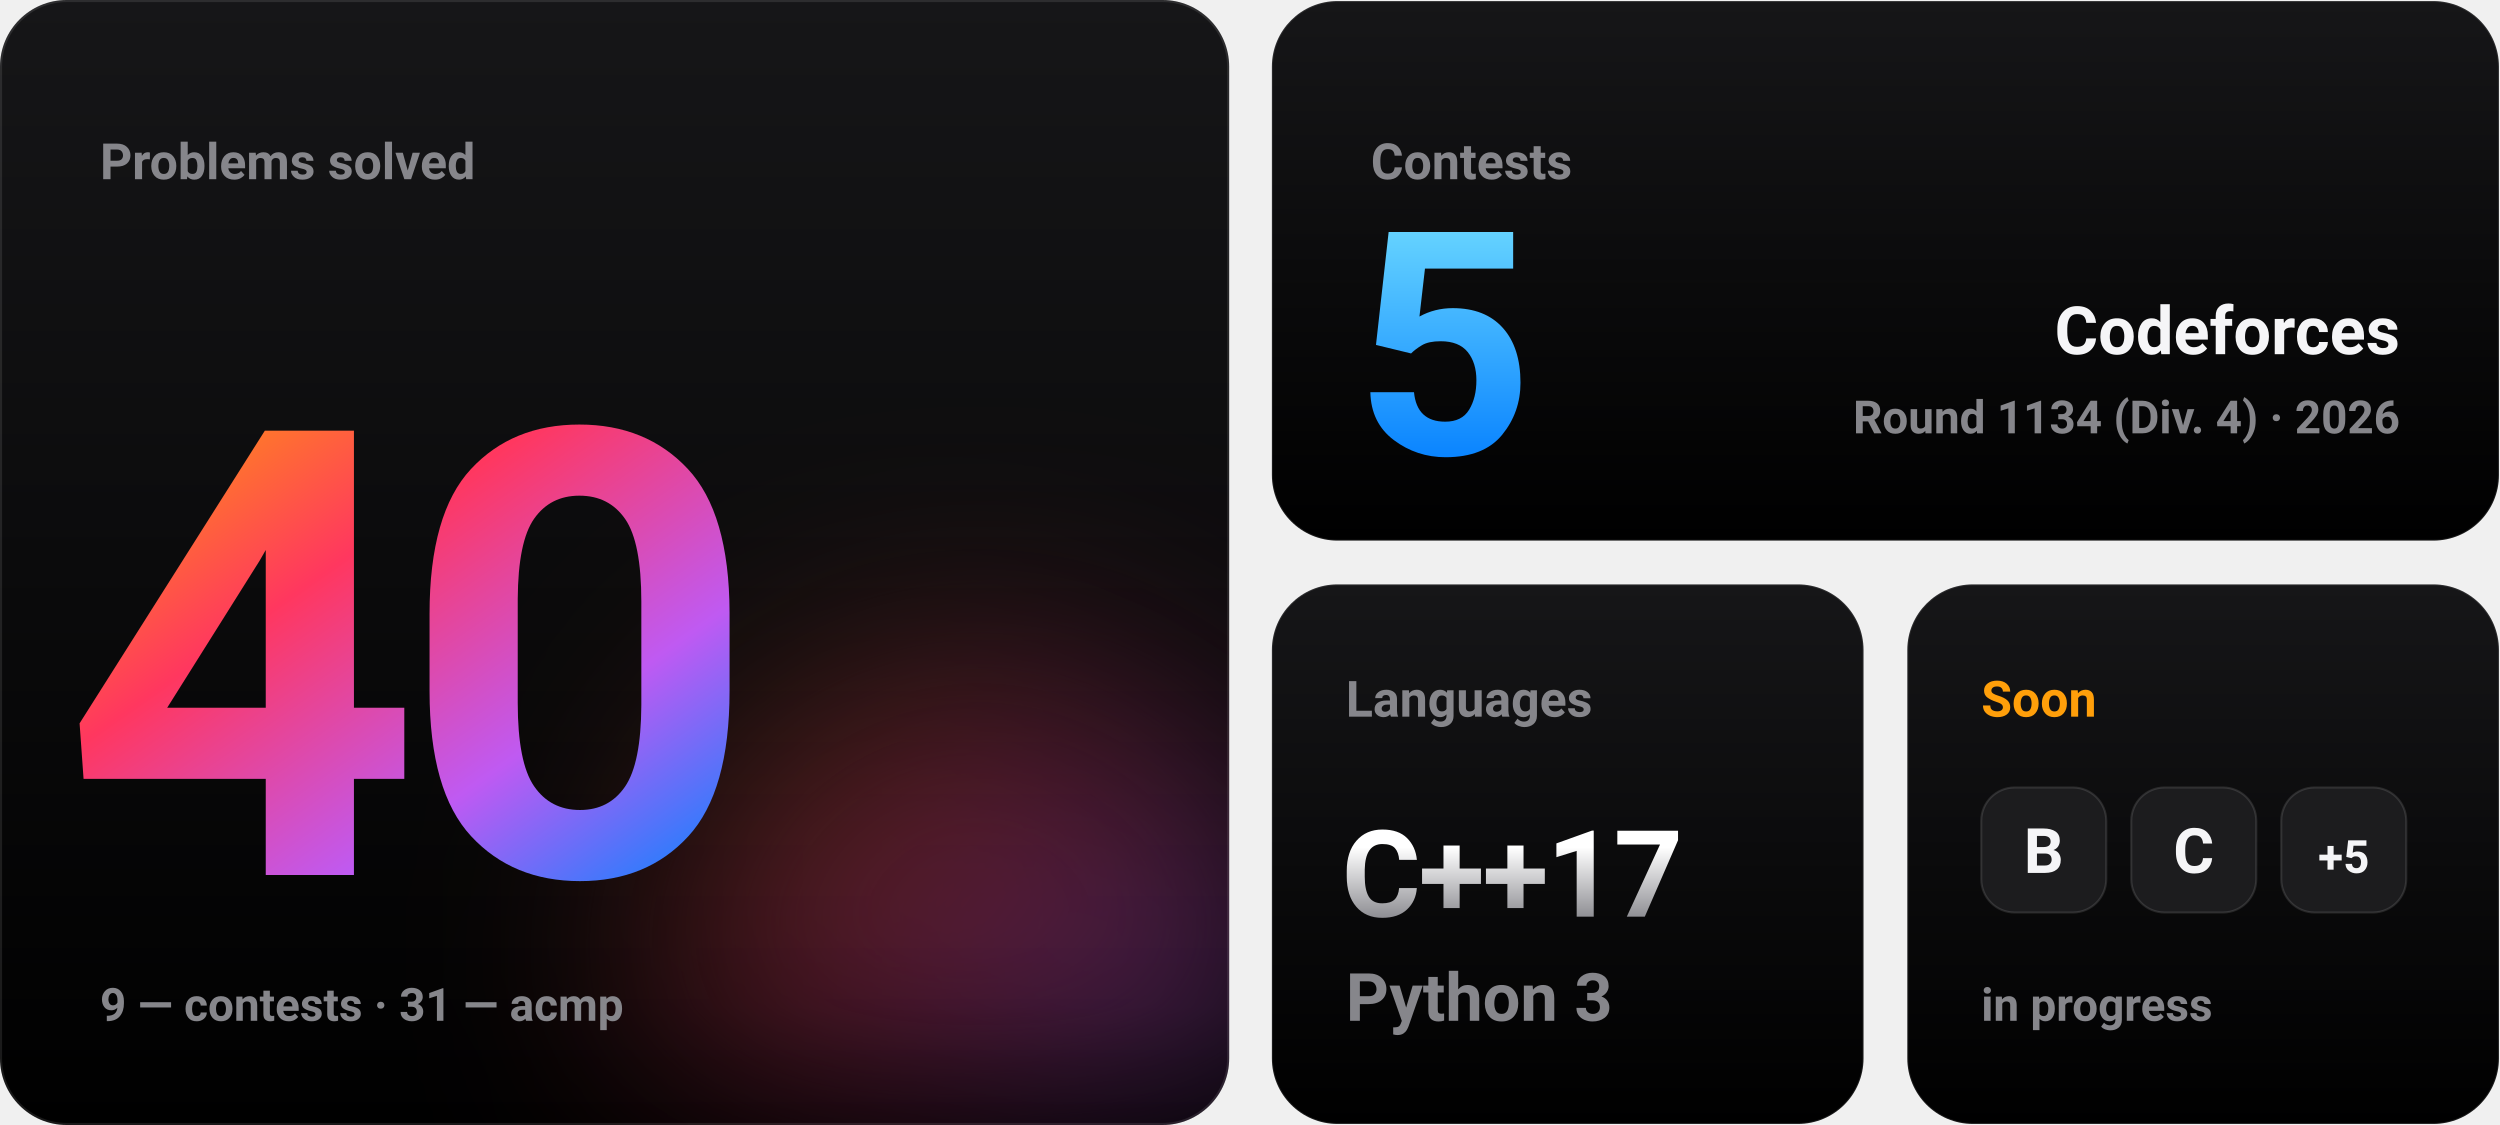
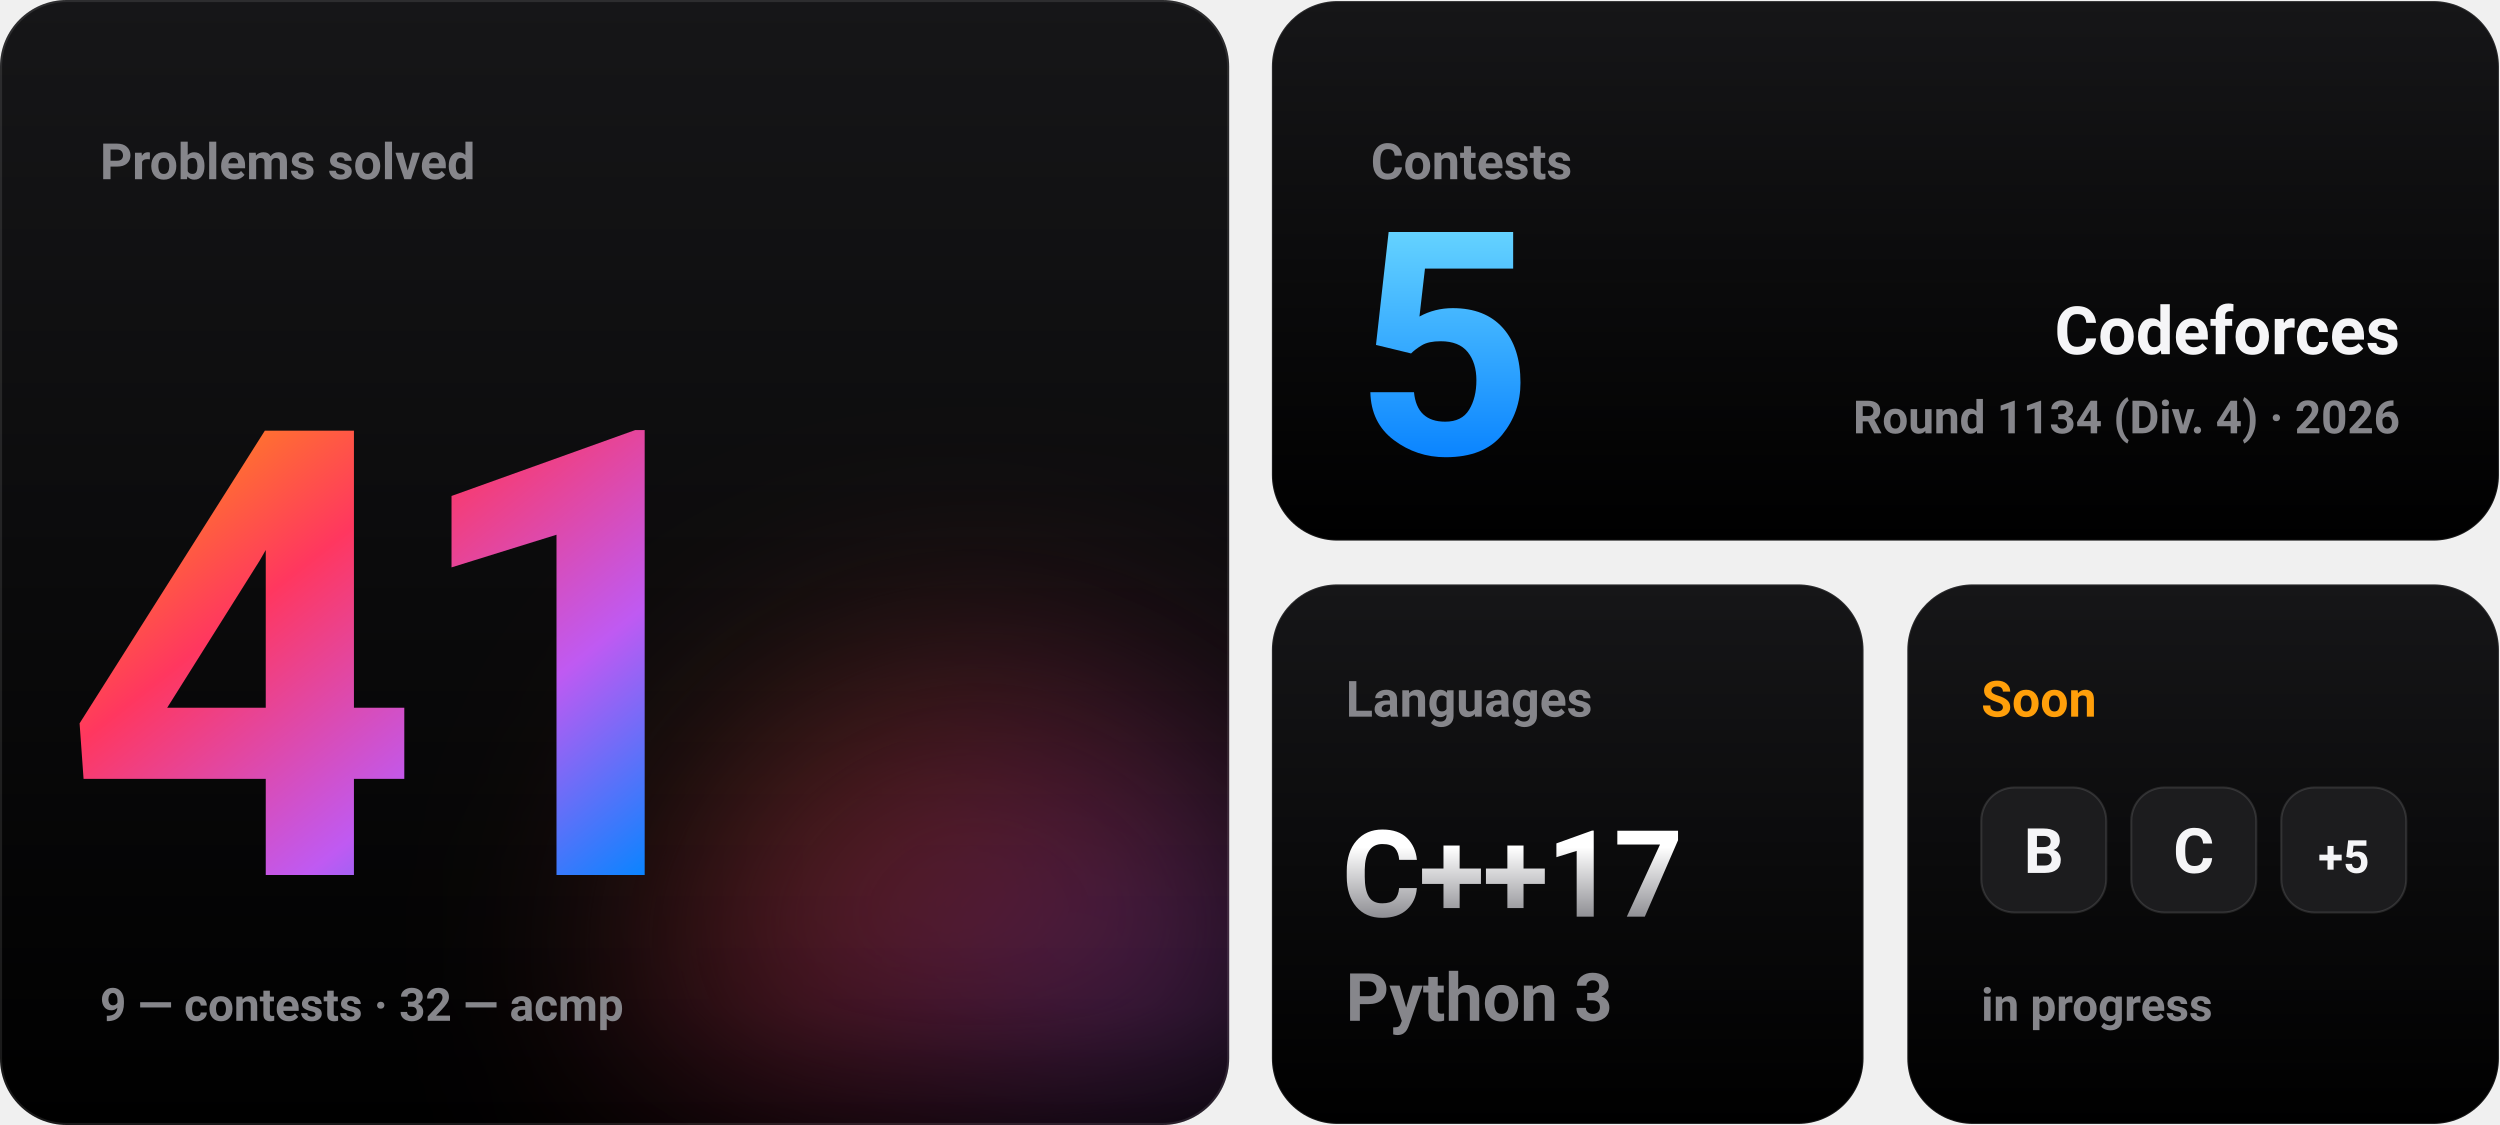
- <svg xmlns="http://www.w3.org/2000/svg" width="1200" height="540" viewBox="0 0 1200 540" role="img" aria-label="Problems solved: 40 (9 from contests, 31 from acmp). Contests: 5. Soon: B, C, D, E, F, G, H.">
+ <svg xmlns="http://www.w3.org/2000/svg" width="1200" height="540" viewBox="0 0 1200 540" role="img" aria-label="Problems solved: 41 (9 from contests, 32 from acmp). Contests: 5. Soon: B, C, D, E, F, G, H.">
  <defs>
    <linearGradient id="ai" x1="0" y1="0" x2="1" y2="1">
      <stop offset="0" stop-color="#ff9f0a" />
      <stop offset="0.35" stop-color="#ff375f" />
      <stop offset="0.7" stop-color="#bf5af2" />
      <stop offset="1" stop-color="#0a84ff" />
    </linearGradient>
    <linearGradient id="blue" x1="0" y1="0" x2="0" y2="1">
      <stop offset="0" stop-color="#64d2ff" />
      <stop offset="1" stop-color="#0a84ff" />
    </linearGradient>
    <linearGradient id="titanium" x1="0" y1="0" x2="0" y2="1">
      <stop offset="0.2" stop-color="#ffffff" />
      <stop offset="1" stop-color="#8e8e93" />
    </linearGradient>
    <linearGradient id="tile" x1="0" y1="0" x2="0" y2="1">
      <stop offset="0" stop-color="#161618" />
      <stop offset="1" stop-color="#000000" />
    </linearGradient>
    <filter id="blur" x="-100%" y="-100%" width="300%" height="300%">
      <feGaussianBlur stdDeviation="60" />
    </filter>
    <clipPath id="t1">
      <rect width="590" height="540" rx="32" />
    </clipPath>
  </defs>
  <g font-family="-apple-system, BlinkMacSystemFont, 'SF Pro Display', 'Segoe UI', Roboto, Helvetica, Arial, sans-serif">
    <g font-weight="600">
      <g clip-path="url(#t1)">
        <rect width="590" height="540" fill="url(#tile)" />
        <circle cx="470" cy="470" r="150" fill="url(#ai)" opacity="0.35" filter="url(#blur)">
          <animate attributeName="r" values="120;220;120" dur="5s" repeatCount="indefinite" calcMode="spline" keyTimes="0;0.5;1" keySplines="0.45 0 0.55 1;0.45 0 0.55 1" />
        </circle>
      </g>
      <rect x="0.5" y="0.5" width="589" height="539" rx="31.5" fill="none" stroke="#ffffff" stroke-opacity="0.1" />
      <text x="48" y="86" font-size="24" fill="#86868b">Problems solved</text>
      <g font-size="300" font-weight="700" letter-spacing="-10" fill="url(#ai)">
-         <text x="30" y="420" opacity="0">37<animate attributeName="opacity" values="0;1;0" keyTimes="0;0.000;0.250" calcMode="discrete" dur="0.8s" fill="freeze" />
+         <text x="30" y="420" opacity="0">38<animate attributeName="opacity" values="0;1;0" keyTimes="0;0.000;0.250" calcMode="discrete" dur="0.8s" fill="freeze" />
        </text>
-         <text x="30" y="420" opacity="0">38<animate attributeName="opacity" values="0;1;0" keyTimes="0;0.250;0.500" calcMode="discrete" dur="0.8s" fill="freeze" />
+         <text x="30" y="420" opacity="0">39<animate attributeName="opacity" values="0;1;0" keyTimes="0;0.250;0.500" calcMode="discrete" dur="0.8s" fill="freeze" />
        </text>
-         <text x="30" y="420" opacity="0">39<animate attributeName="opacity" values="0;1;0" keyTimes="0;0.500;0.750" calcMode="discrete" dur="0.8s" fill="freeze" />
+         <text x="30" y="420" opacity="0">40<animate attributeName="opacity" values="0;1;0" keyTimes="0;0.500;0.750" calcMode="discrete" dur="0.8s" fill="freeze" />
        </text>
-         <text x="30" y="420">40<animate attributeName="opacity" values="0;1" keyTimes="0;0.750" calcMode="discrete" dur="0.8s" fill="freeze" />
+         <text x="30" y="420">41<animate attributeName="opacity" values="0;1" keyTimes="0;0.750" calcMode="discrete" dur="0.8s" fill="freeze" />
        </text>
      </g>
-       <text x="48" y="490" font-size="22" fill="#86868b">9 — contests  ·  31 — acmp</text>
+       <text x="48" y="490" font-size="22" fill="#86868b">9 — contests  ·  32 — acmp</text>
      <rect x="610.5" y="0.5" width="589" height="259" rx="31.5" fill="url(#tile)" stroke="#ffffff" stroke-opacity="0.1" />
      <text x="658" y="86" font-size="24" fill="#86868b">Contests</text>
      <text x="650" y="218" font-size="150" font-weight="700" letter-spacing="-4" fill="url(#blue)">5</text>
      <text x="1152" y="170" font-size="32" font-weight="700" fill="#f5f5f7" text-anchor="end">Codeforces</text>
      <text x="1152" y="208" font-size="22" fill="#86868b" text-anchor="end">Round 1134 (Div. 4) · 2026</text>
      <rect x="610.5" y="280.5" width="284" height="259" rx="31.5" fill="url(#tile)" stroke="#ffffff" stroke-opacity="0.1" />
      <text x="646" y="344" font-size="24" fill="#86868b">Languages</text>
      <text x="644" y="440" font-size="58" font-weight="700" letter-spacing="-1" fill="url(#titanium)">C++17</text>
      <text x="646" y="490" font-size="32" fill="#86868b">Python 3</text>
      <rect x="915.5" y="280.5" width="284" height="259" rx="31.5" fill="url(#tile)" stroke="#ffffff" stroke-opacity="0.1" />
      <text x="951" y="344" font-size="24" fill="#ff9f0a">Soon</text>
      <rect x="951" y="378" width="60" height="60" rx="16" fill="#1c1c1e" stroke="#ffffff" stroke-opacity="0.12" />
      <text x="981" y="419" font-size="30" font-weight="700" fill="#f5f5f7" text-anchor="middle">B</text>
      <rect x="1023" y="378" width="60" height="60" rx="16" fill="#1c1c1e" stroke="#ffffff" stroke-opacity="0.12" />
      <text x="1053" y="419" font-size="30" font-weight="700" fill="#f5f5f7" text-anchor="middle">C</text>
      <rect x="1095" y="378" width="60" height="60" rx="16" fill="#1c1c1e" stroke="#ffffff" stroke-opacity="0.12" />
      <text x="1125" y="419" font-size="22" font-weight="700" fill="#f5f5f7" text-anchor="middle">+5</text>
      <text x="951" y="490" font-size="22" fill="#86868b">in progress</text>
    </g>
  </g>
</svg>
